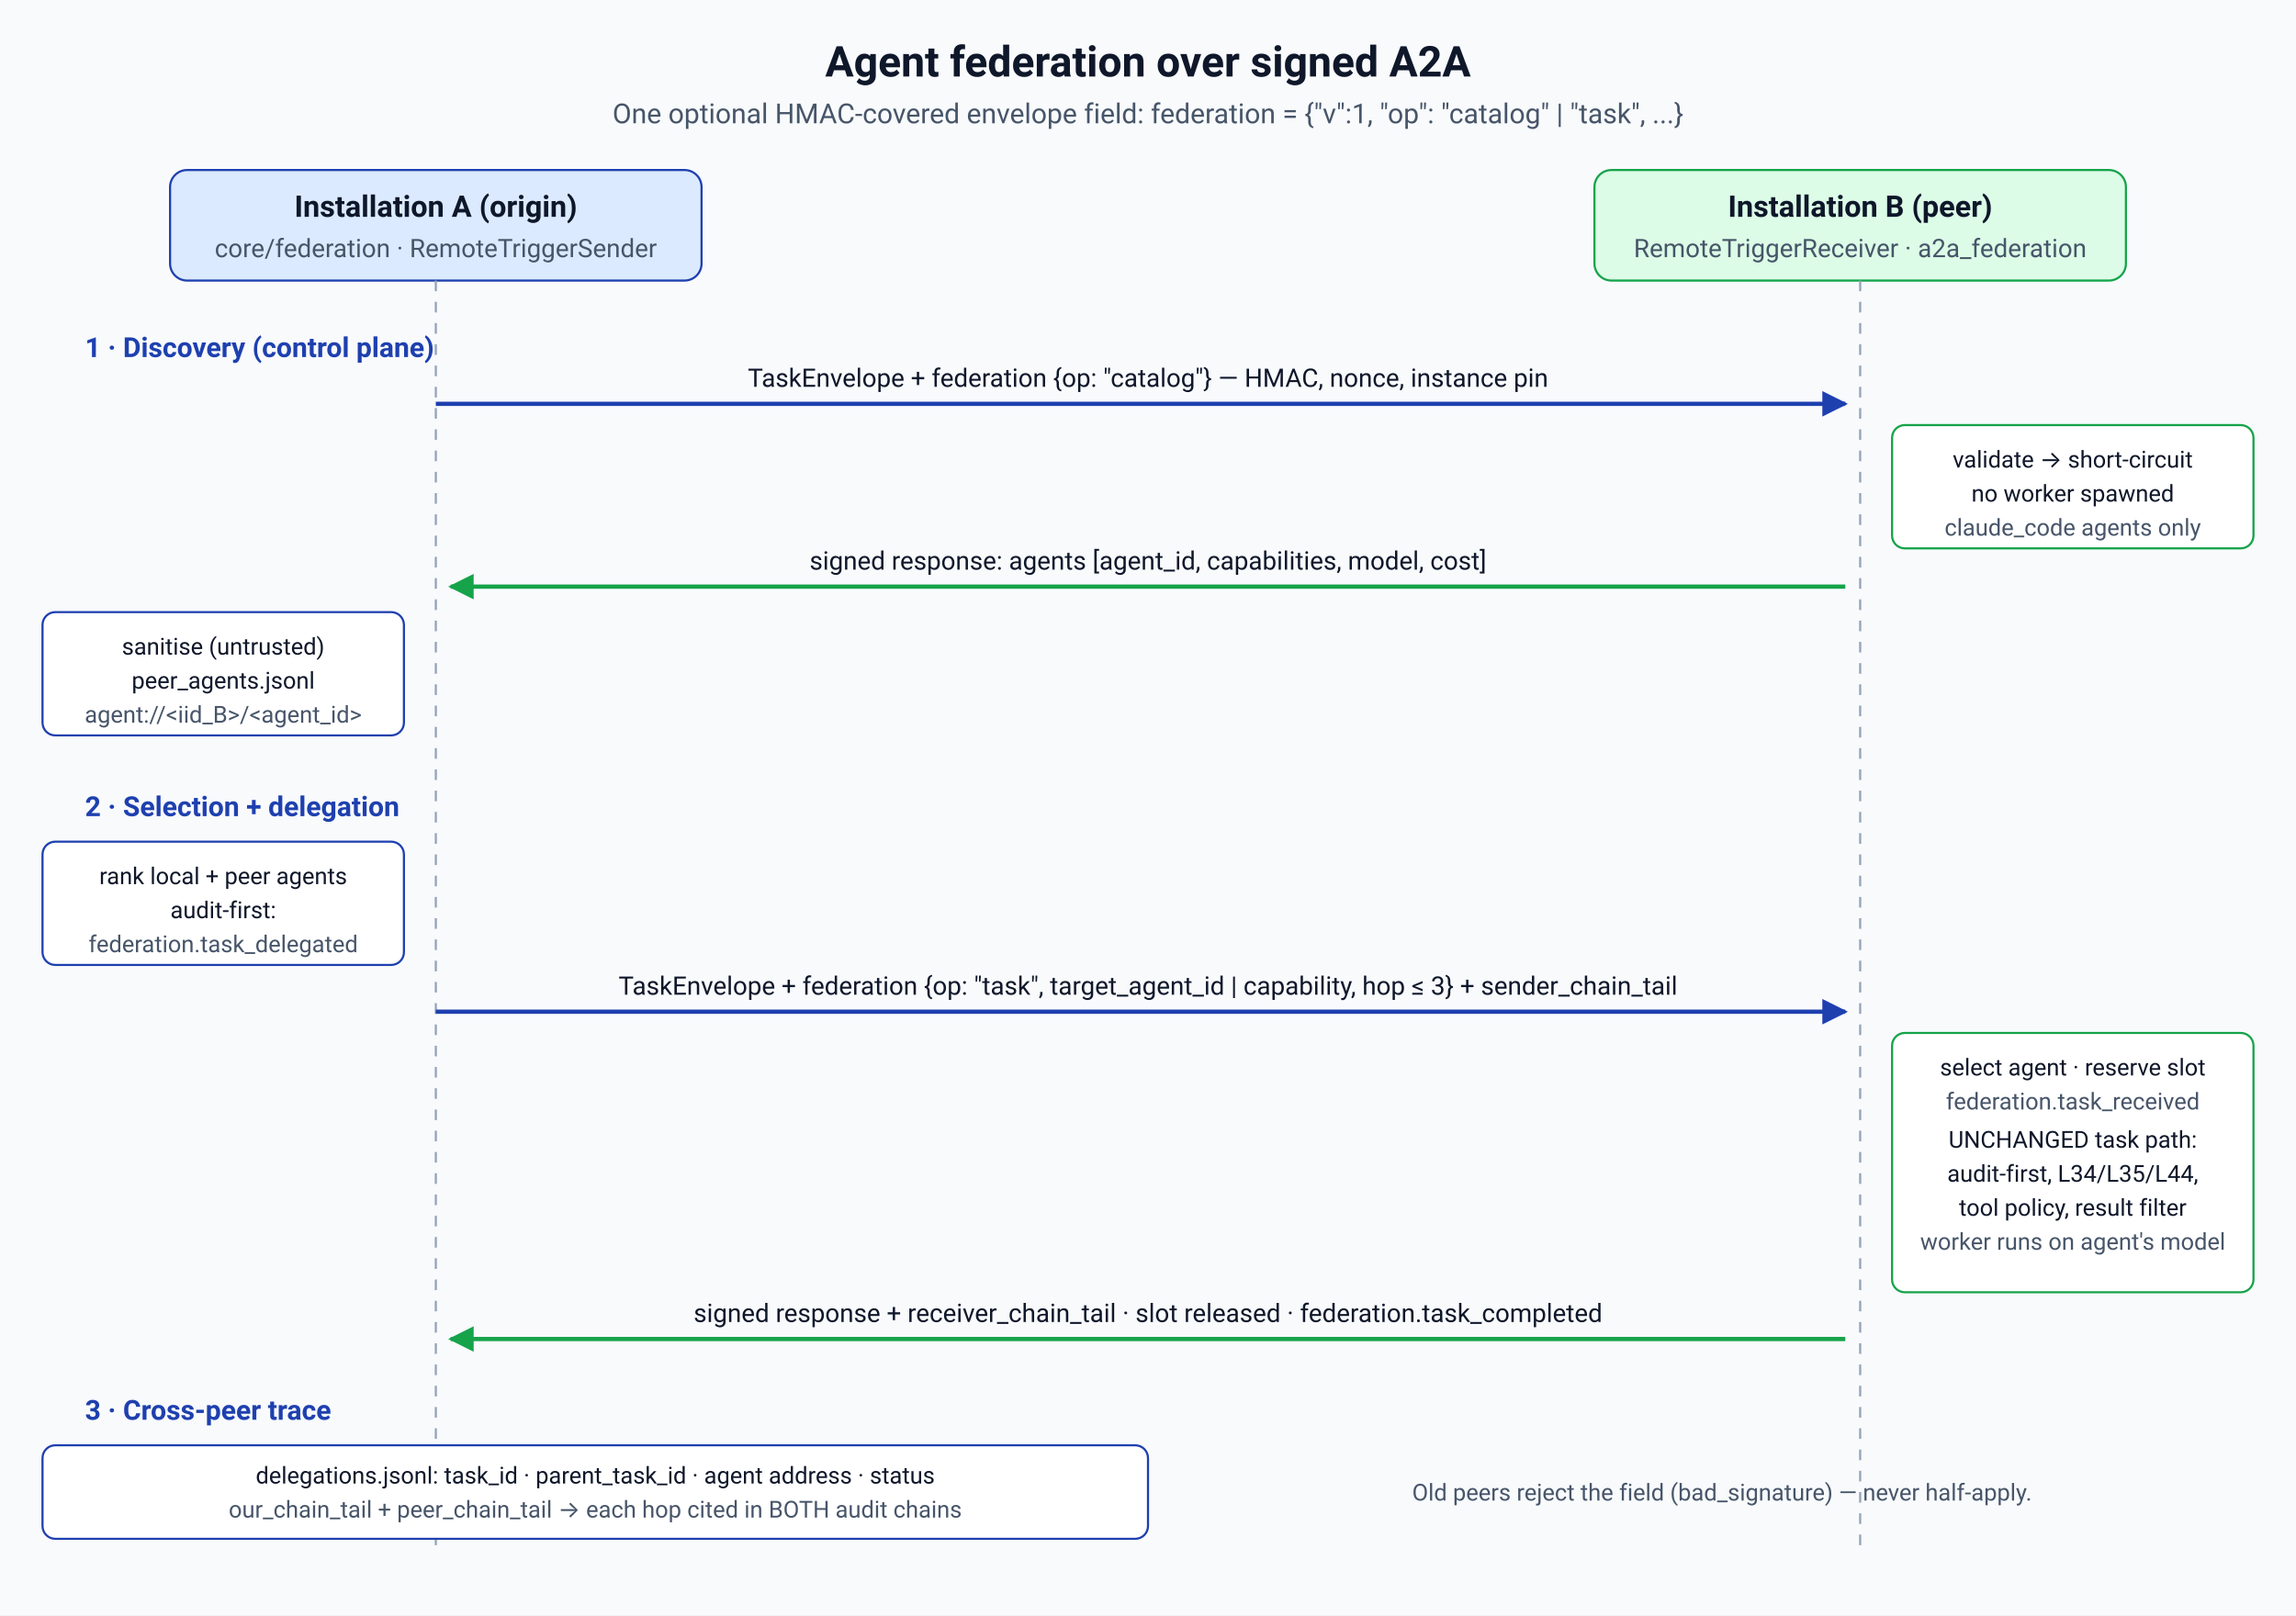
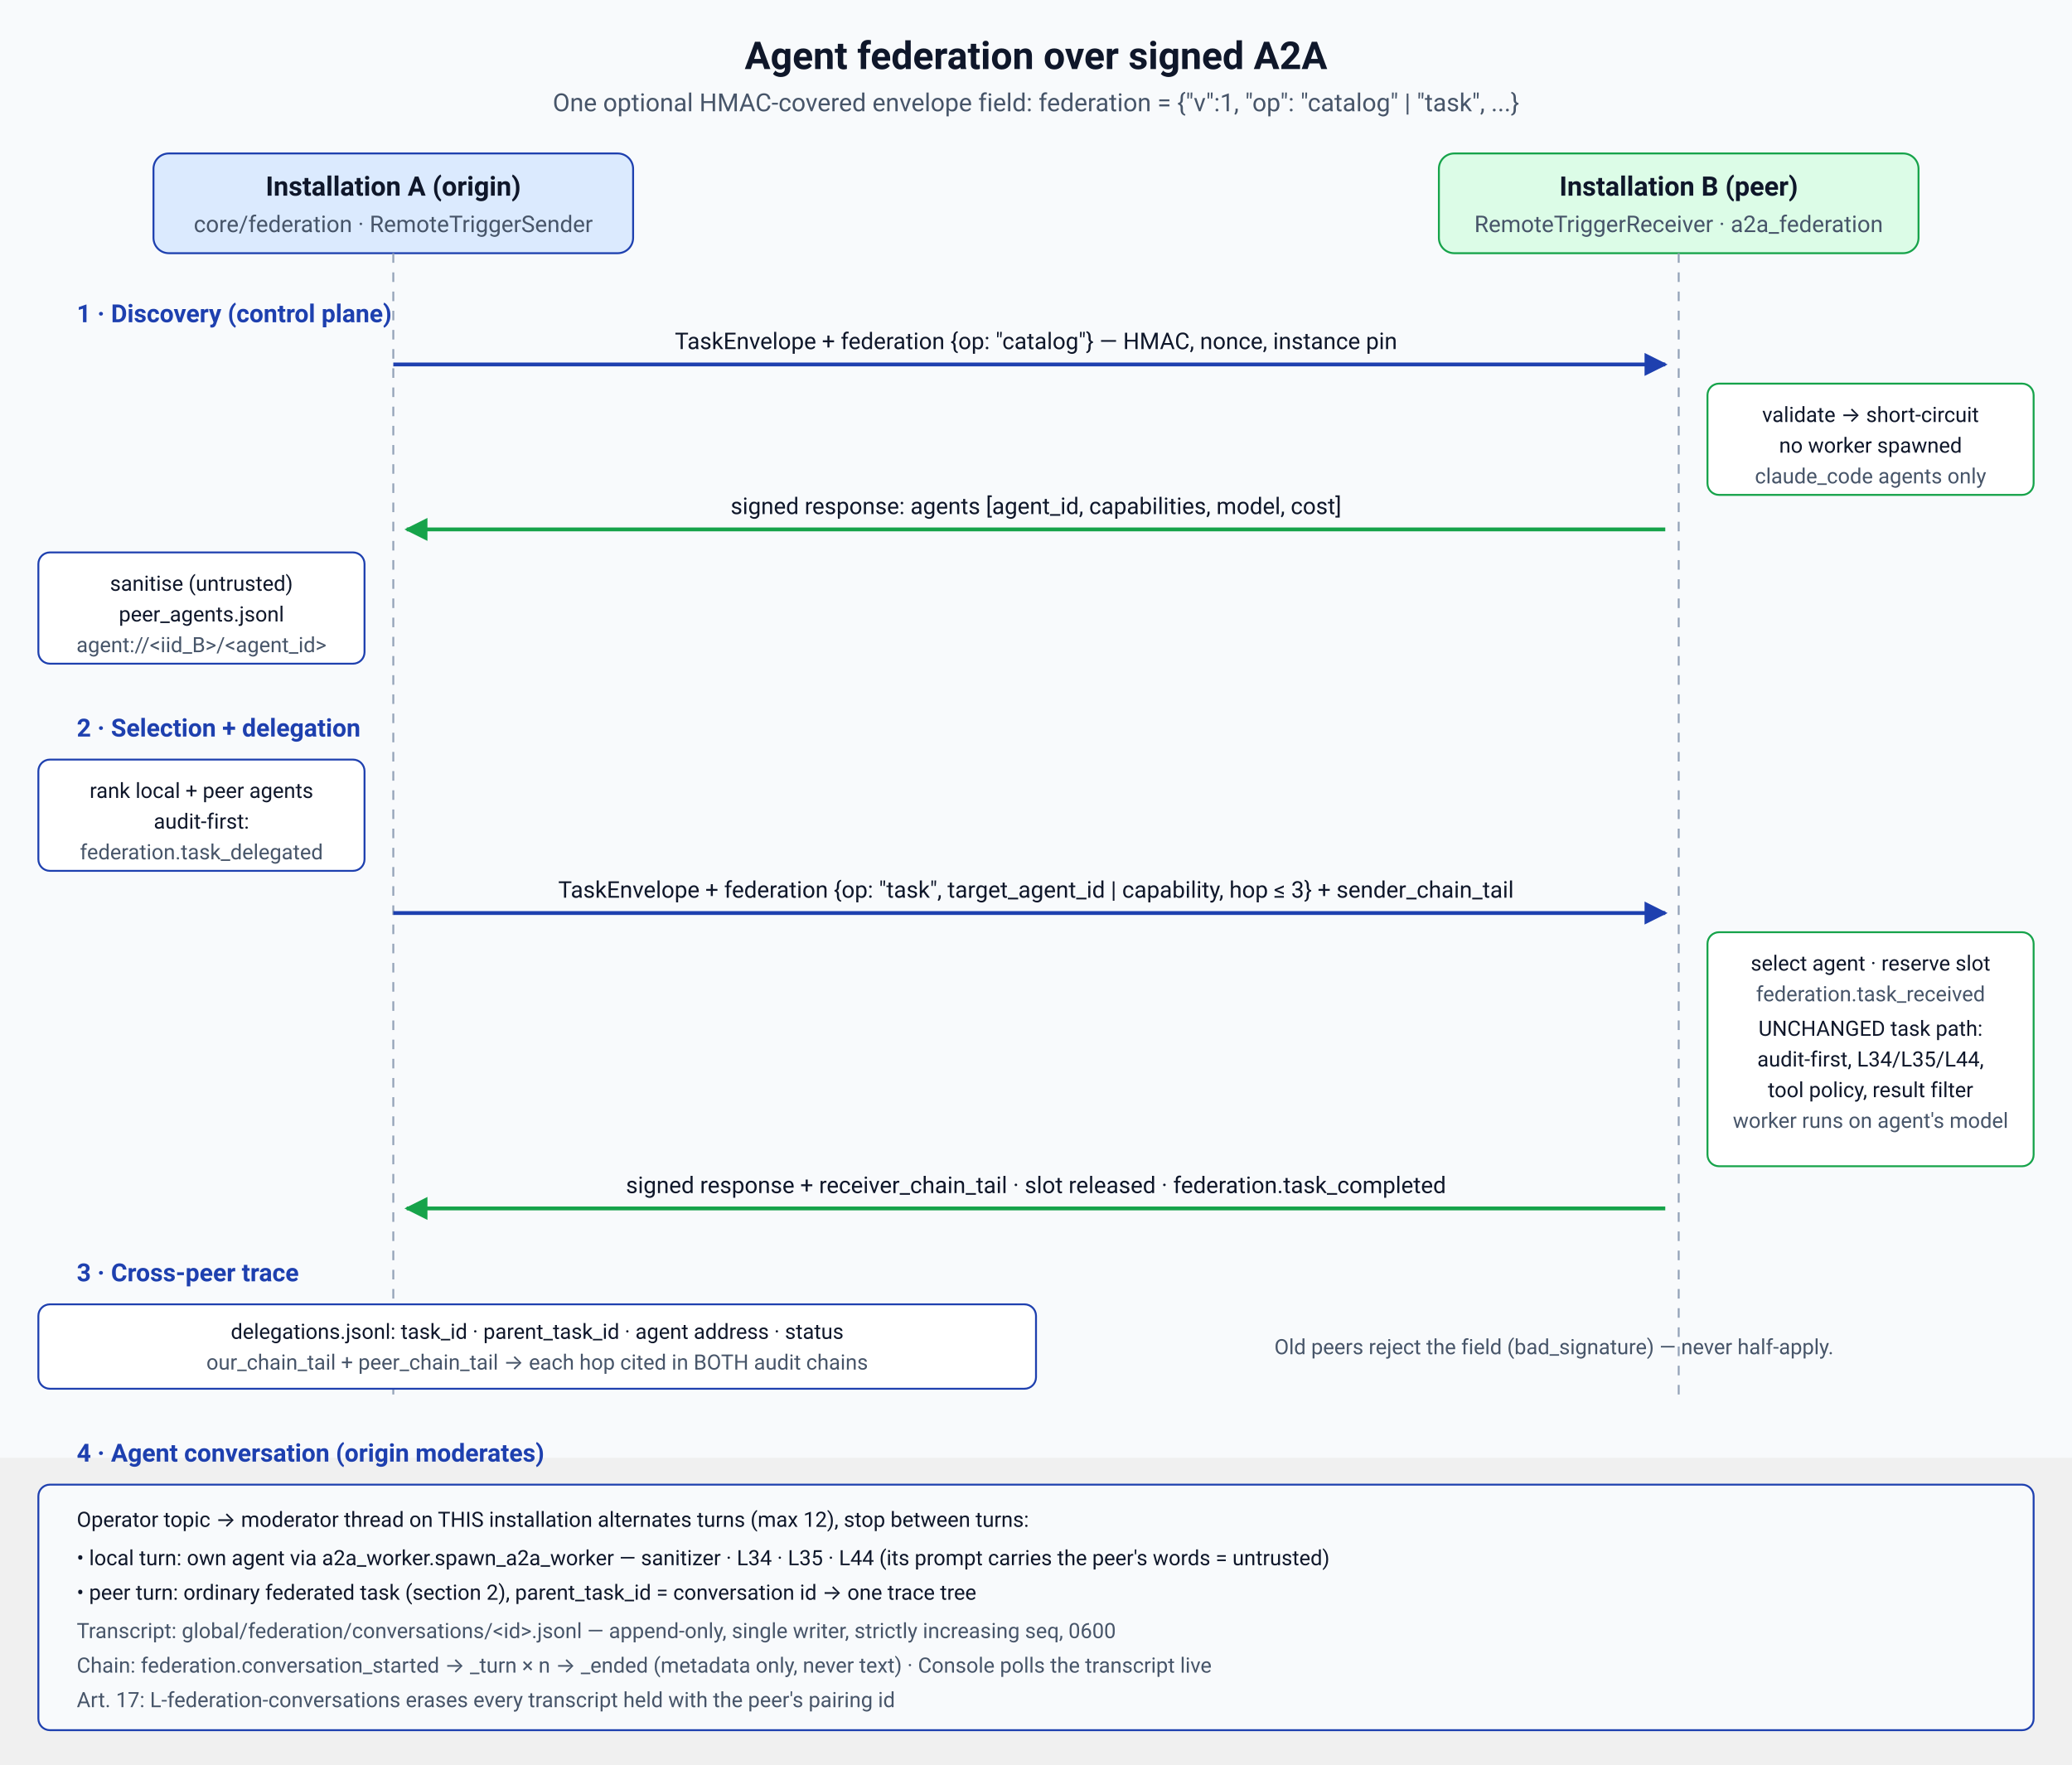
- <svg xmlns="http://www.w3.org/2000/svg" viewBox="0 0 1080 760" font-family="-apple-system, BlinkMacSystemFont, 'Segoe UI', Roboto, sans-serif">
+ <svg xmlns="http://www.w3.org/2000/svg" viewBox="0 0 1080 920" font-family="-apple-system, BlinkMacSystemFont, 'Segoe UI', Roboto, sans-serif">
  <defs>
    <marker id="arr" viewBox="0 0 10 10" refX="9" refY="5" markerWidth="6" markerHeight="6" orient="auto-start-reverse">
      <path d="M 0 0 L 10 5 L 0 10 z" fill="#1e40af" />
    </marker>
    <marker id="arr-green" viewBox="0 0 10 10" refX="9" refY="5" markerWidth="6" markerHeight="6" orient="auto-start-reverse">
      <path d="M 0 0 L 10 5 L 0 10 z" fill="#16a34a" />
    </marker>
  </defs>
  <rect width="1080" height="760" fill="#f8fafc" />
  <text x="540" y="36" text-anchor="middle" font-size="20" font-weight="700" fill="#0f172a">Agent federation over signed A2A</text>
  <text x="540" y="58" text-anchor="middle" font-size="13" fill="#475569">One optional HMAC-covered envelope field: federation = {"v":1, "op": "catalog" | "task", ...}</text>
  <rect x="80" y="80" width="250" height="52" rx="8" fill="#dbeafe" stroke="#1e40af" />
  <text x="205" y="102" text-anchor="middle" font-size="14" font-weight="700" fill="#0f172a">Installation A (origin)</text>
  <text x="205" y="121" text-anchor="middle" font-size="12" fill="#475569">core/federation · RemoteTriggerSender</text>
  <rect x="750" y="80" width="250" height="52" rx="8" fill="#dcfce7" stroke="#16a34a" />
  <text x="875" y="102" text-anchor="middle" font-size="14" font-weight="700" fill="#0f172a">Installation B (peer)</text>
  <text x="875" y="121" text-anchor="middle" font-size="12" fill="#475569">RemoteTriggerReceiver · a2a_federation</text>
  <line x1="205" y1="132" x2="205" y2="730" stroke="#94a3b8" stroke-dasharray="5 5" />
  <line x1="875" y1="132" x2="875" y2="730" stroke="#94a3b8" stroke-dasharray="5 5" />
  <text x="40" y="168" font-size="13" font-weight="700" fill="#1e40af">1 · Discovery (control plane)</text>
  <line x1="205" y1="190" x2="868" y2="190" stroke="#1e40af" stroke-width="2" marker-end="url(#arr)" />
  <text x="540" y="182" text-anchor="middle" font-size="12" fill="#0f172a">TaskEnvelope + federation {op: "catalog"} — HMAC, nonce, instance pin</text>
  <rect x="890" y="200" width="170" height="58" rx="6" fill="#ffffff" stroke="#16a34a" />
  <text x="975" y="220" text-anchor="middle" font-size="11" fill="#0f172a">validate → short-circuit</text>
  <text x="975" y="236" text-anchor="middle" font-size="11" fill="#0f172a">no worker spawned</text>
  <text x="975" y="252" text-anchor="middle" font-size="11" fill="#475569">claude_code agents only</text>
  <line x1="868" y1="276" x2="212" y2="276" stroke="#16a34a" stroke-width="2" marker-end="url(#arr-green)" />
  <text x="540" y="268" text-anchor="middle" font-size="12" fill="#0f172a">signed response: agents [agent_id, capabilities, model, cost]</text>
  <rect x="20" y="288" width="170" height="58" rx="6" fill="#ffffff" stroke="#1e40af" />
  <text x="105" y="308" text-anchor="middle" font-size="11" fill="#0f172a">sanitise (untrusted)</text>
  <text x="105" y="324" text-anchor="middle" font-size="11" fill="#0f172a">peer_agents.jsonl</text>
  <text x="105" y="340" text-anchor="middle" font-size="11" fill="#475569">agent://&lt;iid_B&gt;/&lt;agent_id&gt;</text>
  <text x="40" y="384" font-size="13" font-weight="700" fill="#1e40af">2 · Selection + delegation</text>
  <rect x="20" y="396" width="170" height="58" rx="6" fill="#ffffff" stroke="#1e40af" />
  <text x="105" y="416" text-anchor="middle" font-size="11" fill="#0f172a">rank local + peer agents</text>
  <text x="105" y="432" text-anchor="middle" font-size="11" fill="#0f172a">audit-first:</text>
  <text x="105" y="448" text-anchor="middle" font-size="11" fill="#475569">federation.task_delegated</text>
  <line x1="205" y1="476" x2="868" y2="476" stroke="#1e40af" stroke-width="2" marker-end="url(#arr)" />
  <text x="540" y="468" text-anchor="middle" font-size="12" fill="#0f172a">TaskEnvelope + federation {op: "task", target_agent_id | capability, hop ≤ 3} + sender_chain_tail</text>
  <rect x="890" y="486" width="170" height="122" rx="6" fill="#ffffff" stroke="#16a34a" />
  <text x="975" y="506" text-anchor="middle" font-size="11" fill="#0f172a">select agent · reserve slot</text>
  <text x="975" y="522" text-anchor="middle" font-size="11" fill="#475569">federation.task_received</text>
  <text x="975" y="540" text-anchor="middle" font-size="11" fill="#0f172a">UNCHANGED task path:</text>
  <text x="975" y="556" text-anchor="middle" font-size="11" fill="#0f172a">audit-first, L34/L35/L44,</text>
  <text x="975" y="572" text-anchor="middle" font-size="11" fill="#0f172a">tool policy, result filter</text>
  <text x="975" y="588" text-anchor="middle" font-size="11" fill="#475569">worker runs on agent's model</text>
  <line x1="868" y1="630" x2="212" y2="630" stroke="#16a34a" stroke-width="2" marker-end="url(#arr-green)" />
  <text x="540" y="622" text-anchor="middle" font-size="12" fill="#0f172a">signed response + receiver_chain_tail · slot released · federation.task_completed</text>
  <text x="40" y="668" font-size="13" font-weight="700" fill="#1e40af">3 · Cross-peer trace</text>
  <rect x="20" y="680" width="520" height="44" rx="6" fill="#ffffff" stroke="#1e40af" />
  <text x="280" y="698" text-anchor="middle" font-size="11" fill="#0f172a">delegations.jsonl: task_id · parent_task_id · agent address · status</text>
  <text x="280" y="714" text-anchor="middle" font-size="11" fill="#475569">our_chain_tail + peer_chain_tail → each hop cited in BOTH audit chains</text>
  <text x="810" y="706" text-anchor="middle" font-size="11" fill="#475569">Old peers reject the field (bad_signature) — never half-apply.</text>
+   <text x="40" y="762" font-size="13" font-weight="700" fill="#1e40af">4 · Agent conversation (origin moderates)</text>
+   <rect x="20" y="774" width="1040" height="128" rx="6" fill="#f8fafc" stroke="#1e40af" />
+   <text x="40" y="796" font-size="11" fill="#0f172a">Operator topic → moderator thread on THIS installation alternates turns (max 12), stop between turns:</text>
+   <text x="40" y="816" font-size="11" fill="#0f172a">• local turn: own agent via a2a_worker.spawn_a2a_worker — sanitizer · L34 · L35 · L44 (its prompt carries the peer's words = untrusted)</text>
+   <text x="40" y="834" font-size="11" fill="#0f172a">• peer turn: ordinary federated task (section 2), parent_task_id = conversation id → one trace tree</text>
+   <text x="40" y="854" font-size="11" fill="#475569">Transcript: global/federation/conversations/&lt;id&gt;.jsonl — append-only, single writer, strictly increasing seq, 0600</text>
+   <text x="40" y="872" font-size="11" fill="#475569">Chain: federation.conversation_started → _turn × n → _ended (metadata only, never text) · Console polls the transcript live</text>
+   <text x="40" y="890" font-size="11" fill="#475569">Art. 17: L-federation-conversations erases every transcript held with the peer's pairing id</text>
</svg>
